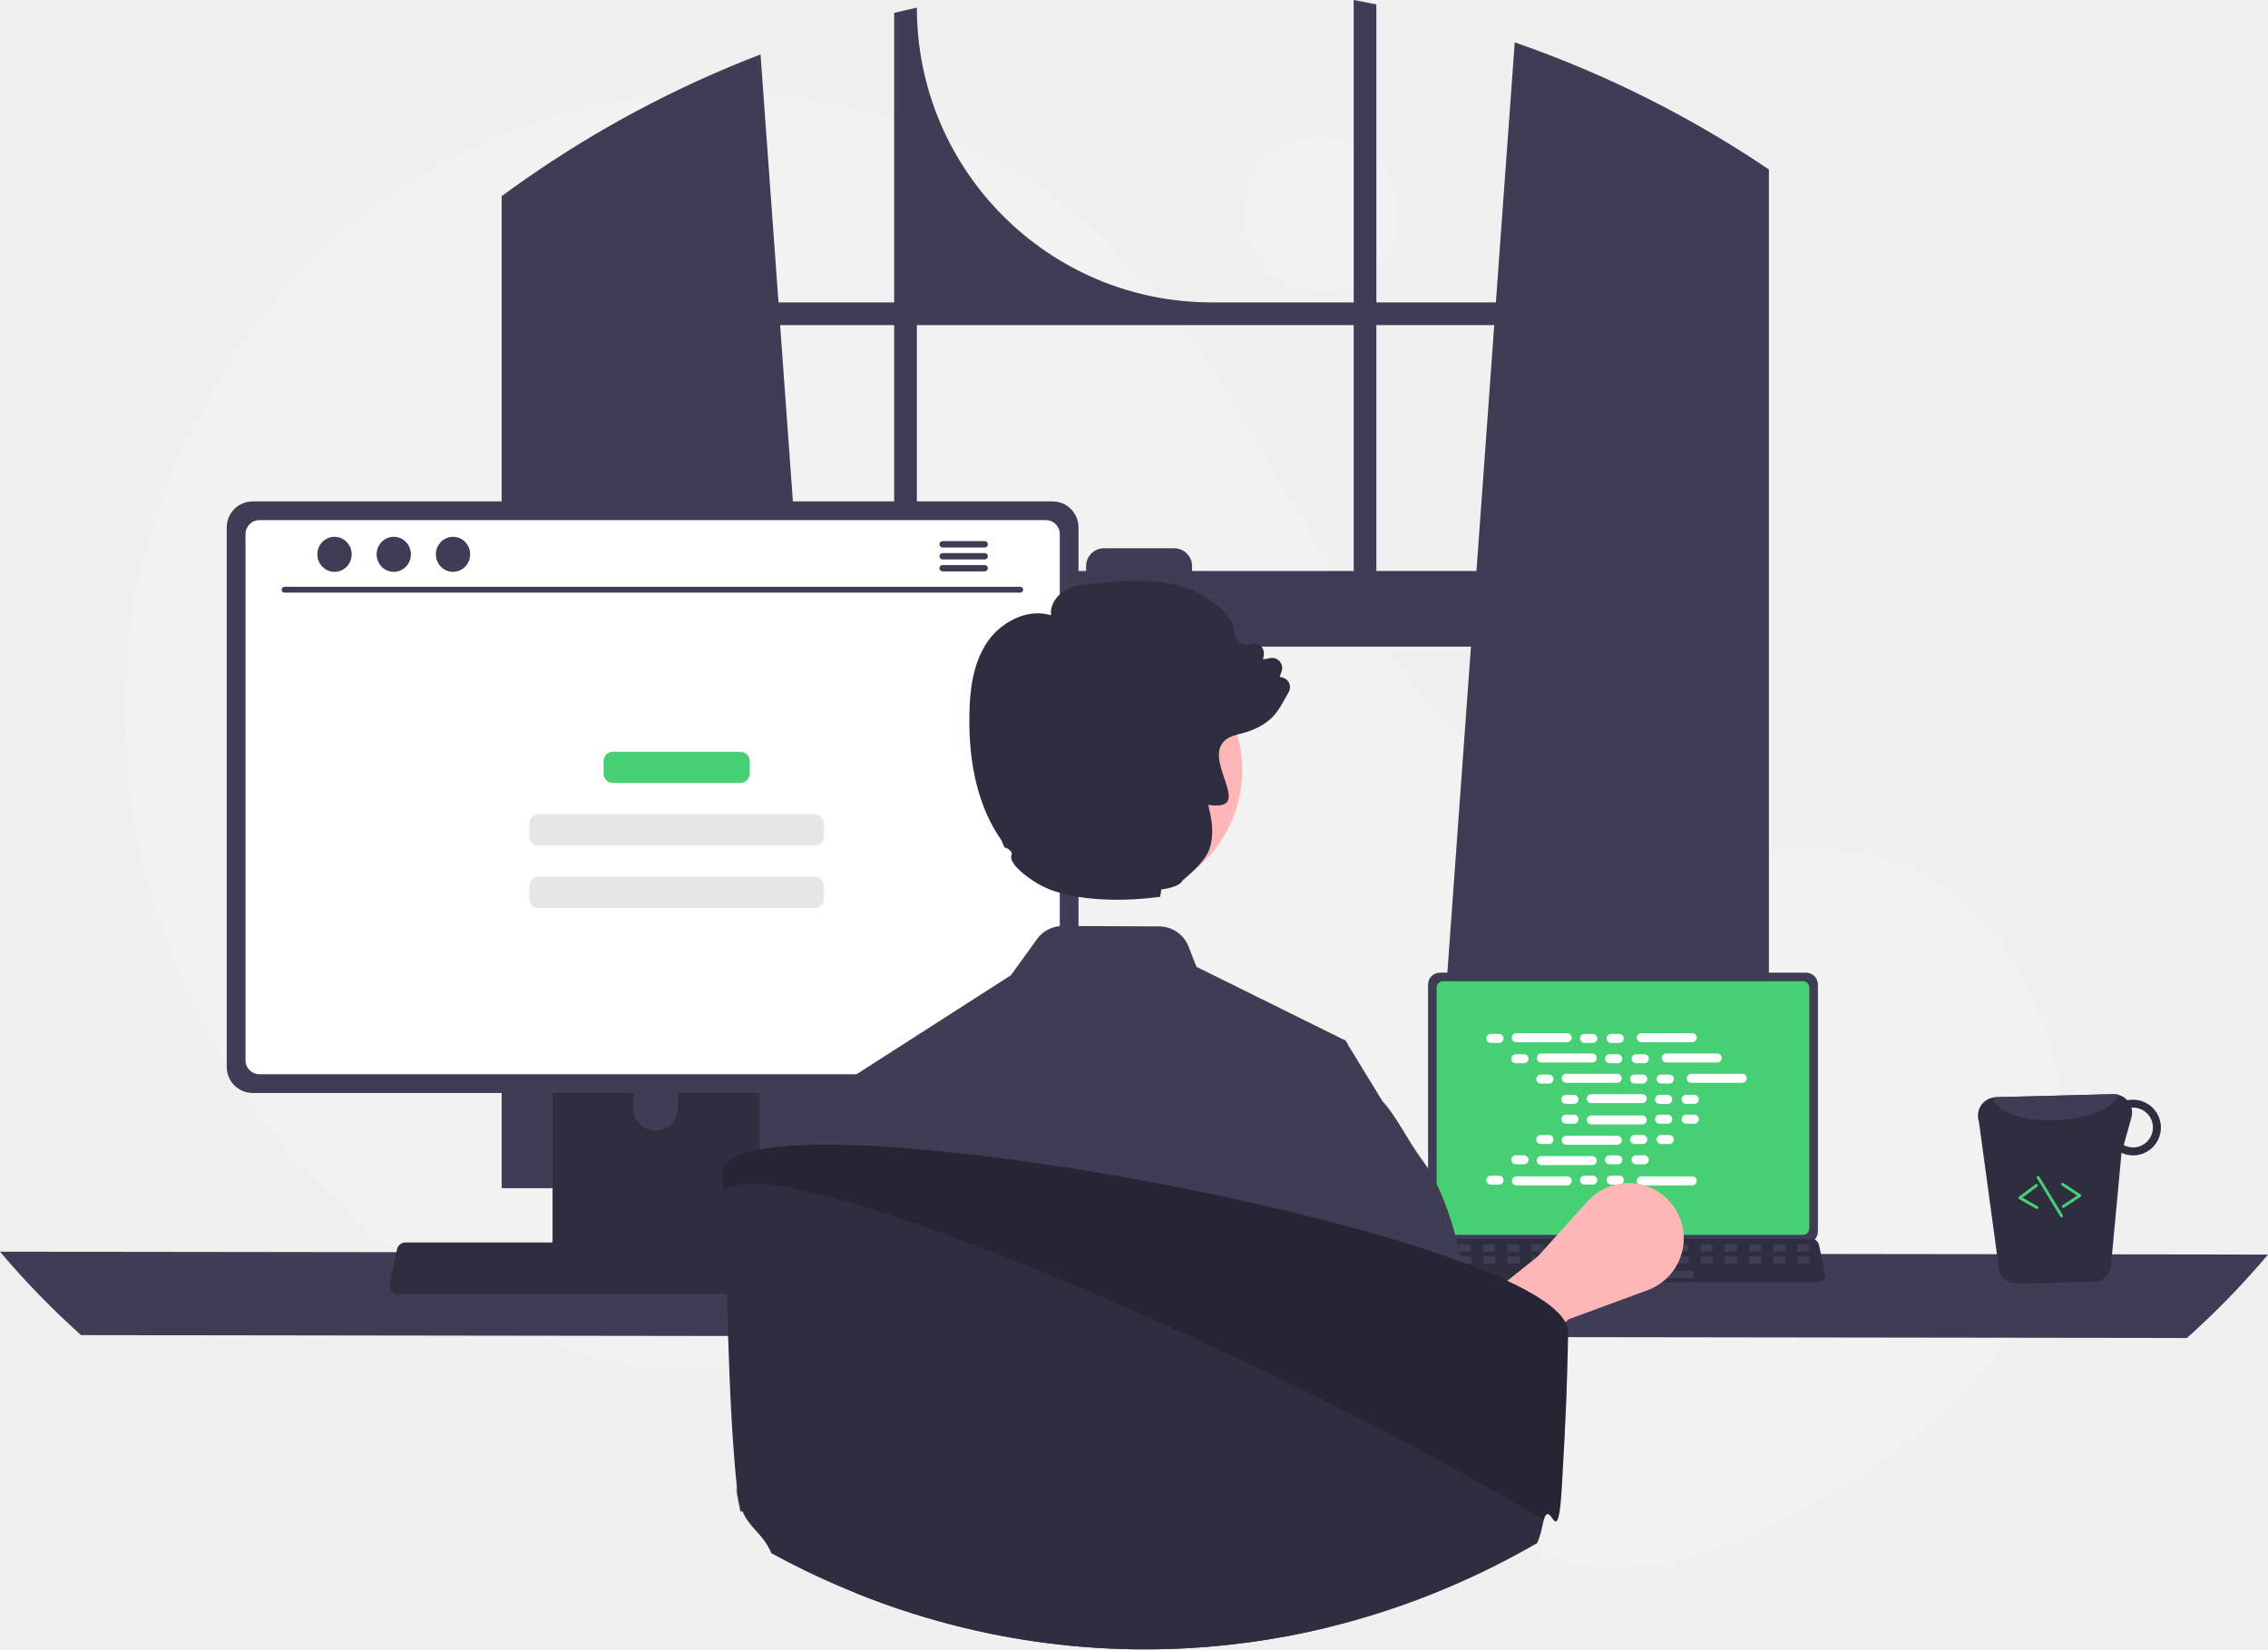
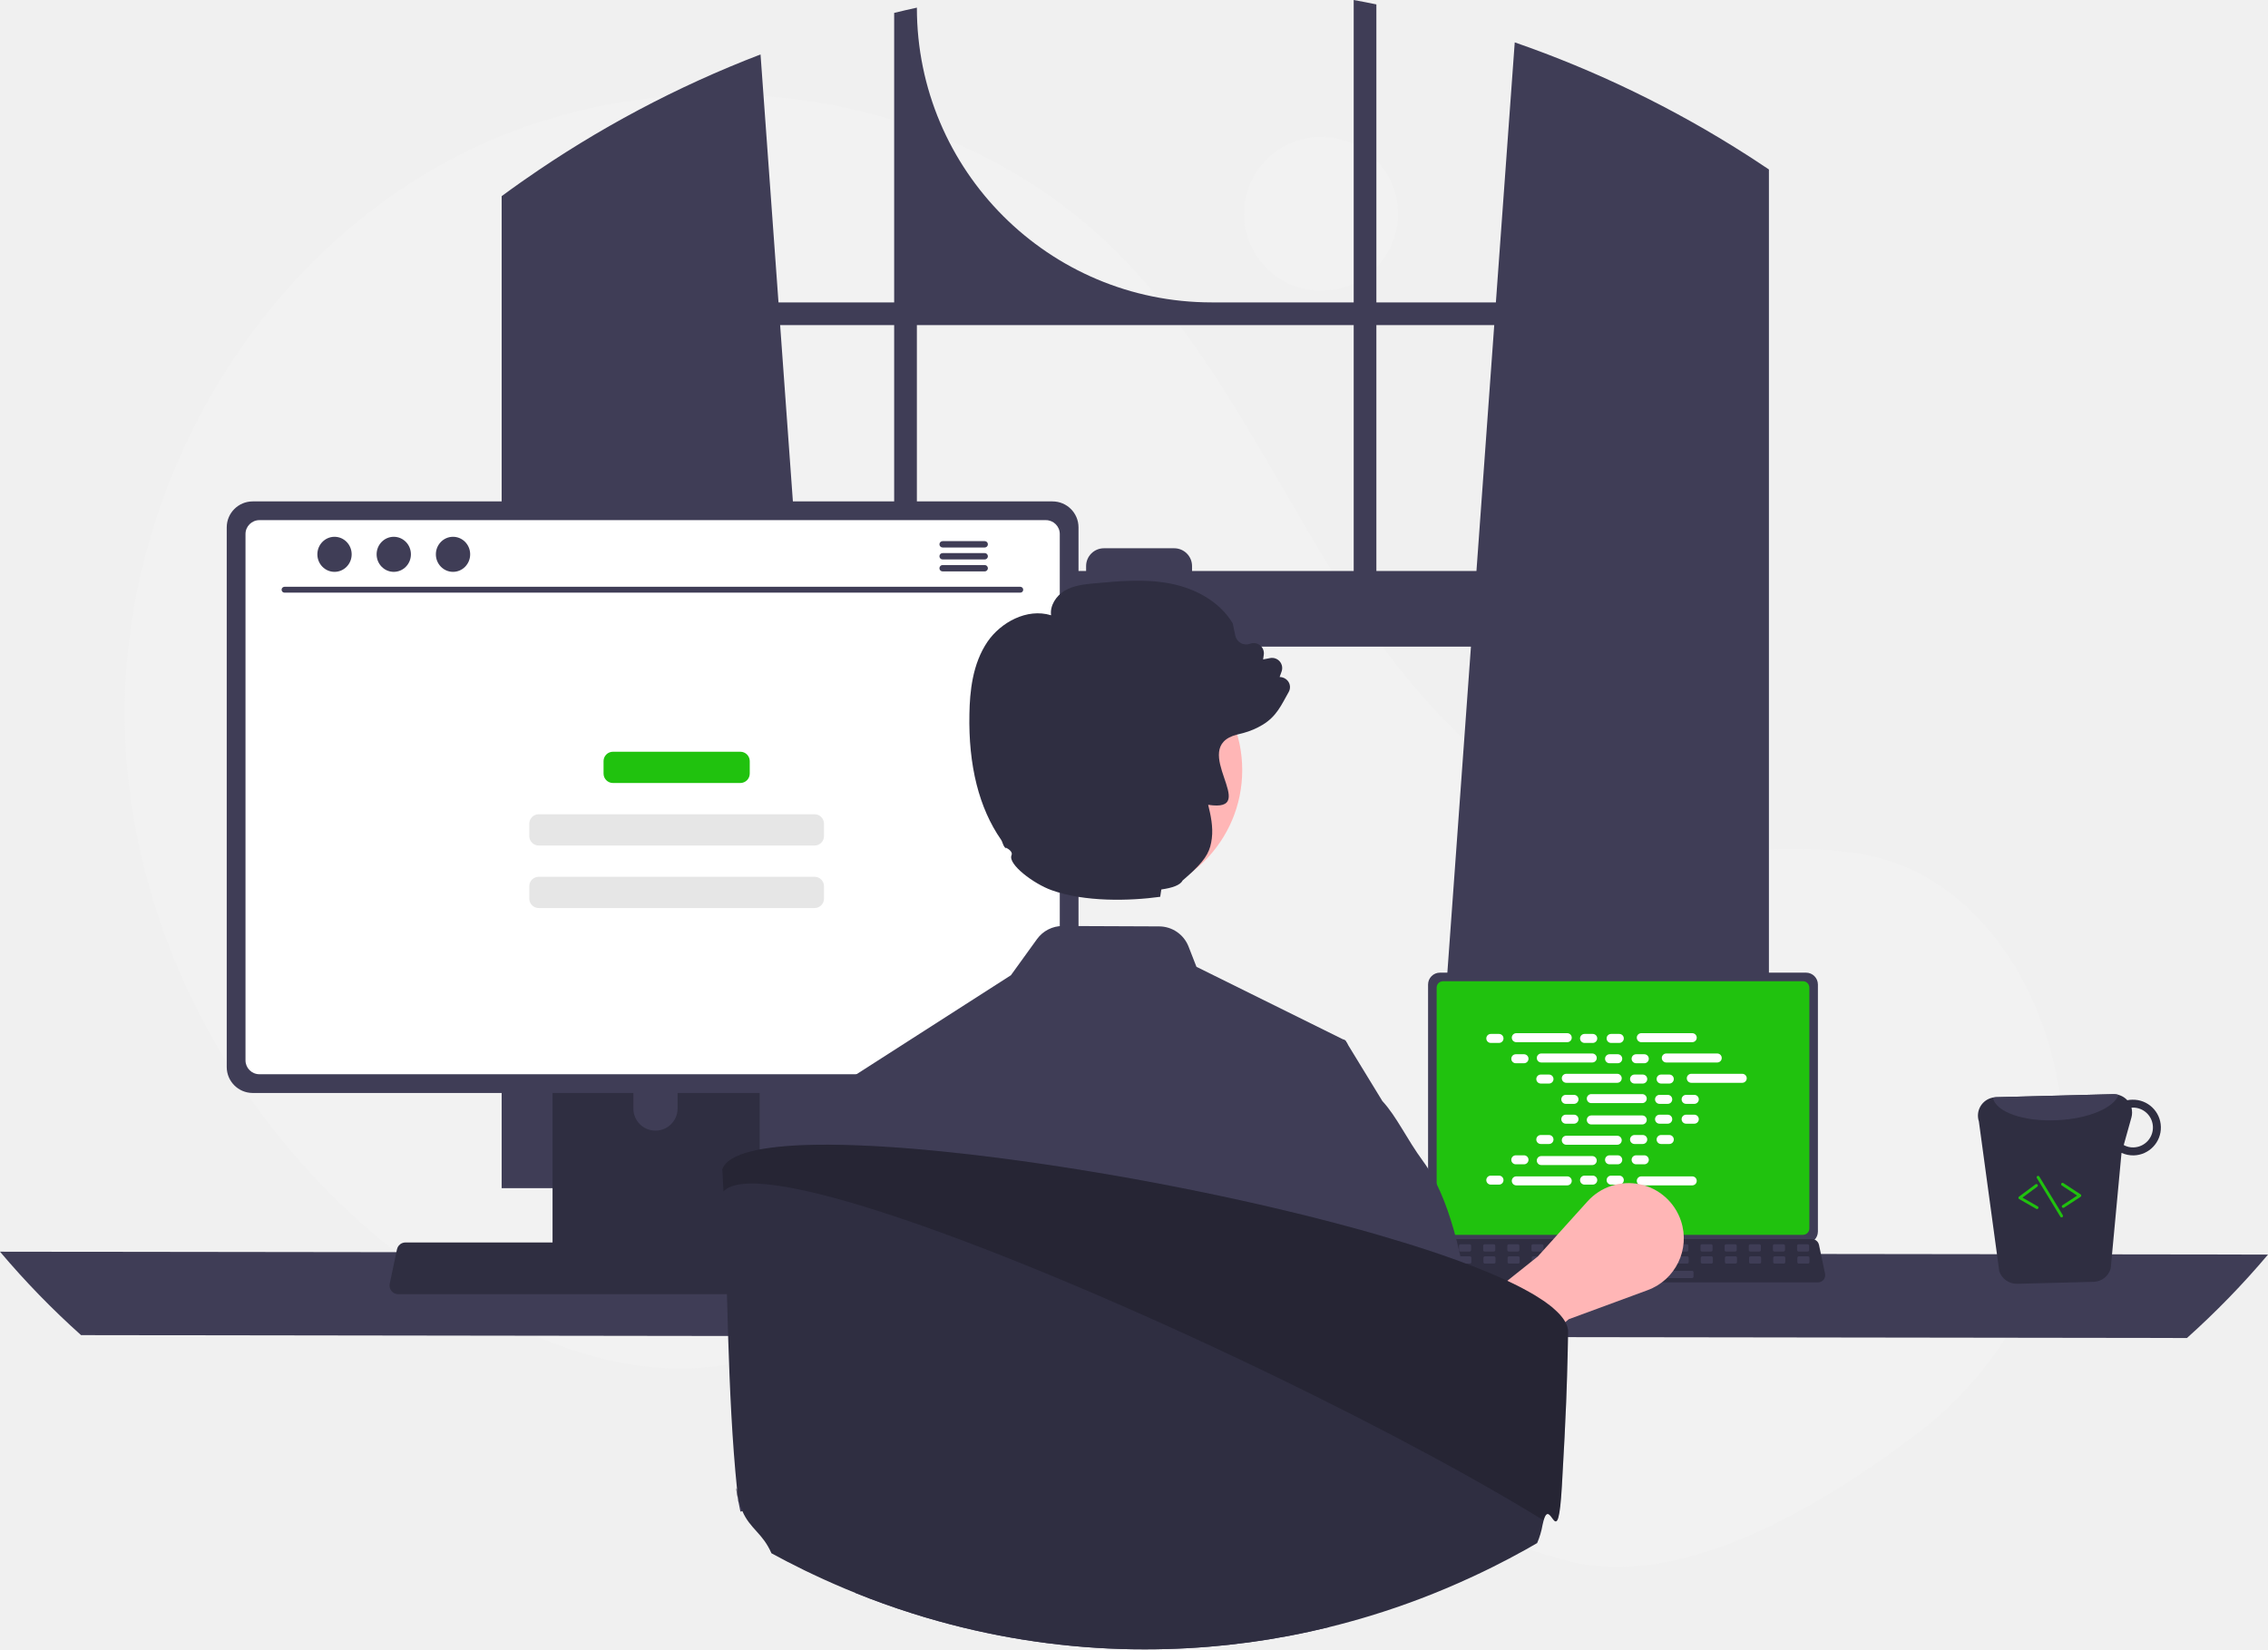
<svg xmlns="http://www.w3.org/2000/svg" data-name="Layer 1" width="786.82" height="572.258" viewBox="0 0 786.82 572.258">
  <circle cx="458.321" cy="74.182" r="26.701" fill="#f2f2f2" />
  <path d="M872.038,661.023c39.688-30.229,58.644-81.025,46.776-129.482q-.442-1.806-.934-3.604c-7.867-28.763-27.332-56.101-55.7-65.291-23.82-7.717-49.82-1.783-74.669-4.851-48.781-6.024-86.601-45.494-113.211-86.819-26.611-41.325-47.062-87.583-82.422-121.724-58.285-56.275-153.362-68.391-225.627-31.76C293.987,254.121,247.955,335.391,249.918,416.386c1.963,80.995,50.046,158.432,119.875,199.517,25.652,15.093,55.321,25.785,84.848,22.044,25.62-3.246,48.899-17.013,74.399-21.1,40.091-6.426,79.927,11.701,114.603,32.824,34.676,21.123,68.17,46.16,107.574,55.952C789.478,715.131,836.881,687.801,872.038,661.023Z" transform="translate(-206.59 -163.8711)" fill="#f2f2f2" />
  <path d="M815.016,219.191c-.87-.58-1.75-1.13-2.62-1.69a380.24,380.24,0,0,0-80.31-38.93l-6.54,90.22h-41.46v-103.39c-2.61-.54-5.24-1.05-7.87-1.53v104.92H626.946A102.27,102.27,0,0,1,524.676,166.521v-0c-2.64.57-5.26,1.18-7.88,1.83v100.44h-40.13l-6.23-86.03a380.858,380.858,0,0,0-81.94,43.53c-.44.3-.88.61-1.31.91-2.21,1.55-4.39,3.13-6.56,4.73v344.19h118.27l-2.09-28.95-11.5-158.95h231.59l-11.5,158.95-2.09,28.95h116.96v-353.45Q817.656,220.901,815.016,219.191Zm-298.22,142.78h-33.39l-6.17-85.3h39.56Zm159.42,0h-56.08v-1.69a6.18,6.18,0,0,0-6.19-6.18h-24.38a6.178,6.178,0,0,0-6.18,6.18v1.69h-58.71v-85.3h151.54Zm7.87,0v-85.3h40.89l-6.17,85.3Z" transform="translate(-206.59 -163.8711)" fill="#3f3d56" />
  <path d="M206.59,598.162a289.003,289.003,0,0,0,28.12,28.95l730.58,1a289.003,289.003,0,0,0,28.12-28.95Z" transform="translate(-206.59 -163.8711)" fill="#3f3d56" />
  <path d="M702.02,505.462v85.704a4.122,4.122,0,0,0,4.119,4.119H833.143a4.122,4.122,0,0,0,4.119-4.119v-85.704a4.124,4.124,0,0,0-4.119-4.115H706.139A4.124,4.124,0,0,0,702.02,505.462Z" transform="translate(-206.59 -163.8711)" fill="#3f3d56" />
-   <path d="M704.999,506.529V590.109a2.205,2.205,0,0,0,2.201,2.201H832.086a2.205,2.205,0,0,0,2.201-2.201V506.529a2.206,2.206,0,0,0-2.201-2.206H707.201A2.206,2.206,0,0,0,704.999,506.529Z" transform="translate(-206.59 -163.8711)" fill="#47cf73" />
+   <path d="M704.999,506.529V590.109a2.205,2.205,0,0,0,2.201,2.201H832.086a2.205,2.205,0,0,0,2.201-2.201V506.529a2.206,2.206,0,0,0-2.201-2.206H707.201A2.206,2.206,0,0,0,704.999,506.529Z" transform="translate(-206.59 -163.8711)" fill="#20c20e" />
  <path d="M699.364,607.881a2.47,2.47,0,0,0,1.943.93H837.299a2.502,2.502,0,0,0,2.446-3.016l-2.111-10.027a2.507,2.507,0,0,0-1.558-1.818,2.425,2.425,0,0,0-.888-.168H703.41a2.424,2.424,0,0,0-.888.168,2.507,2.507,0,0,0-1.558,1.818l-2.111,10.027A2.501,2.501,0,0,0,699.364,607.881Z" transform="translate(-206.59 -163.8711)" fill="#2f2e41" />
  <rect x="830.034" y="595.588" width="4.188" height="2.513" rx="0.488" transform="translate(1457.666 1029.819) rotate(-180)" fill="#3f3d56" />
  <rect x="821.657" y="595.588" width="4.188" height="2.513" rx="0.488" transform="translate(1440.912 1029.819) rotate(-180)" fill="#3f3d56" />
  <rect x="813.28" y="595.588" width="4.188" height="2.513" rx="0.488" transform="translate(1424.158 1029.819) rotate(-180)" fill="#3f3d56" />
  <rect x="804.903" y="595.588" width="4.188" height="2.513" rx="0.488" transform="translate(1407.404 1029.819) rotate(-180)" fill="#3f3d56" />
  <rect x="796.526" y="595.588" width="4.188" height="2.513" rx="0.488" transform="translate(1390.65 1029.819) rotate(-180)" fill="#3f3d56" />
  <rect x="788.149" y="595.588" width="4.188" height="2.513" rx="0.488" transform="translate(1373.896 1029.819) rotate(-180)" fill="#3f3d56" />
  <rect x="779.772" y="595.588" width="4.188" height="2.513" rx="0.488" transform="translate(1357.142 1029.819) rotate(-180)" fill="#3f3d56" />
  <rect x="771.395" y="595.588" width="4.188" height="2.513" rx="0.488" transform="translate(1340.388 1029.819) rotate(-180)" fill="#3f3d56" />
  <rect x="763.018" y="595.588" width="4.188" height="2.513" rx="0.488" transform="translate(1323.634 1029.819) rotate(-180)" fill="#3f3d56" />
  <rect x="754.641" y="595.588" width="4.188" height="2.513" rx="0.488" transform="translate(1306.88 1029.819) rotate(-180)" fill="#3f3d56" />
  <rect x="746.264" y="595.588" width="4.188" height="2.513" rx="0.488" transform="translate(1290.126 1029.819) rotate(-180)" fill="#3f3d56" />
  <rect x="737.887" y="595.588" width="4.188" height="2.513" rx="0.488" transform="translate(1273.372 1029.819) rotate(-180)" fill="#3f3d56" />
  <rect x="729.51" y="595.588" width="4.188" height="2.513" rx="0.488" transform="translate(1256.618 1029.819) rotate(-180)" fill="#3f3d56" />
  <rect x="721.133" y="595.588" width="4.188" height="2.513" rx="0.488" transform="translate(1239.865 1029.819) rotate(-180)" fill="#3f3d56" />
  <rect x="712.756" y="595.588" width="4.188" height="2.513" rx="0.488" transform="translate(1223.111 1029.819) rotate(-180)" fill="#3f3d56" />
  <rect x="704.379" y="595.588" width="4.188" height="2.513" rx="0.488" transform="translate(1206.357 1029.819) rotate(-180)" fill="#3f3d56" />
  <rect x="830.133" y="599.777" width="4.188" height="2.513" rx="0.488" transform="translate(1457.864 1038.196) rotate(-180)" fill="#3f3d56" />
  <rect x="821.756" y="599.777" width="4.188" height="2.513" rx="0.488" transform="translate(1441.11 1038.196) rotate(-180)" fill="#3f3d56" />
  <rect x="813.379" y="599.777" width="4.188" height="2.513" rx="0.488" transform="translate(1424.356 1038.196) rotate(-180)" fill="#3f3d56" />
  <rect x="805.002" y="599.777" width="4.188" height="2.513" rx="0.488" transform="translate(1407.602 1038.196) rotate(-180)" fill="#3f3d56" />
  <rect x="796.625" y="599.777" width="4.188" height="2.513" rx="0.488" transform="translate(1390.848 1038.196) rotate(-180)" fill="#3f3d56" />
  <rect x="788.248" y="599.777" width="4.188" height="2.513" rx="0.488" transform="translate(1374.094 1038.196) rotate(-180)" fill="#3f3d56" />
  <rect x="779.871" y="599.777" width="4.188" height="2.513" rx="0.488" transform="translate(1357.34 1038.196) rotate(-180)" fill="#3f3d56" />
  <rect x="771.494" y="599.777" width="4.188" height="2.513" rx="0.488" transform="translate(1340.586 1038.196) rotate(-180)" fill="#3f3d56" />
  <rect x="763.117" y="599.777" width="4.188" height="2.513" rx="0.488" transform="translate(1323.832 1038.196) rotate(-180)" fill="#3f3d56" />
  <rect x="754.74" y="599.777" width="4.188" height="2.513" rx="0.488" transform="translate(1307.078 1038.196) rotate(-180)" fill="#3f3d56" />
  <rect x="746.363" y="599.777" width="4.188" height="2.513" rx="0.488" transform="translate(1290.324 1038.196) rotate(-180)" fill="#3f3d56" />
  <rect x="737.986" y="599.777" width="4.188" height="2.513" rx="0.488" transform="translate(1273.57 1038.196) rotate(-180)" fill="#3f3d56" />
  <rect x="729.609" y="599.777" width="4.188" height="2.513" rx="0.488" transform="translate(1256.816 1038.196) rotate(-180)" fill="#3f3d56" />
  <rect x="721.232" y="599.777" width="4.188" height="2.513" rx="0.488" transform="translate(1240.062 1038.196) rotate(-180)" fill="#3f3d56" />
  <rect x="712.855" y="599.777" width="4.188" height="2.513" rx="0.488" transform="translate(1223.309 1038.196) rotate(-180)" fill="#3f3d56" />
  <rect x="704.478" y="599.777" width="4.188" height="2.513" rx="0.488" transform="translate(1206.555 1038.196) rotate(-180)" fill="#3f3d56" />
  <rect x="760.604" y="604.803" width="33.508" height="2.513" rx="0.488" transform="translate(1348.126 1048.248) rotate(-180)" fill="#3f3d56" />
  <rect x="515.631" y="358.737" width="5.966" height="3.122" rx="1.561" fill="#fff" />
  <rect x="548.154" y="358.737" width="5.966" height="3.122" rx="1.561" fill="#fff" />
  <rect x="557.369" y="358.737" width="5.966" height="3.122" rx="1.561" fill="#fff" />
  <rect x="524.477" y="358.477" width="20.796" height="3.122" rx="1.561" fill="#fff" />
  <rect x="567.841" y="358.477" width="20.796" height="3.122" rx="1.561" fill="#fff" />
  <rect x="524.304" y="365.784" width="5.966" height="3.122" rx="1.561" fill="#fff" />
  <rect x="556.827" y="365.784" width="5.966" height="3.122" rx="1.561" fill="#fff" />
  <rect x="566.042" y="365.784" width="5.966" height="3.122" rx="1.561" fill="#fff" />
  <rect x="533.15" y="365.523" width="20.796" height="3.122" rx="1.561" fill="#fff" />
  <rect x="576.514" y="365.523" width="20.796" height="3.122" rx="1.561" fill="#fff" />
  <rect x="532.977" y="372.83" width="5.966" height="3.122" rx="1.561" fill="#fff" />
  <rect x="565.5" y="372.83" width="5.966" height="3.122" rx="1.561" fill="#fff" />
  <rect x="574.715" y="372.83" width="5.966" height="3.122" rx="1.561" fill="#fff" />
  <rect x="541.823" y="372.57" width="20.796" height="3.122" rx="1.561" fill="#fff" />
  <rect x="585.187" y="372.57" width="20.796" height="3.122" rx="1.561" fill="#fff" />
  <rect x="541.649" y="379.877" width="5.966" height="3.122" rx="1.561" fill="#fff" />
  <rect x="574.172" y="379.877" width="5.966" height="3.122" rx="1.561" fill="#fff" />
  <rect x="583.387" y="379.877" width="5.966" height="3.122" rx="1.561" fill="#fff" />
  <rect x="550.496" y="379.617" width="20.796" height="3.122" rx="1.561" fill="#fff" />
  <rect x="548.154" y="407.898" width="5.966" height="3.122" rx="1.561" fill="#fff" />
  <rect x="557.369" y="407.898" width="5.966" height="3.122" rx="1.561" fill="#fff" />
  <rect x="567.841" y="408.158" width="20.796" height="3.122" rx="1.561" fill="#fff" />
  <rect x="515.631" y="407.898" width="5.966" height="3.122" rx="1.561" fill="#fff" />
  <rect x="524.477" y="408.158" width="20.796" height="3.122" rx="1.561" fill="#fff" />
  <rect x="524.304" y="400.851" width="5.966" height="3.122" rx="1.561" fill="#fff" />
  <rect x="556.827" y="400.851" width="5.966" height="3.122" rx="1.561" fill="#fff" />
  <rect x="566.042" y="400.851" width="5.966" height="3.122" rx="1.561" fill="#fff" />
  <rect x="533.15" y="401.111" width="20.796" height="3.122" rx="1.561" fill="#fff" />
  <rect x="532.977" y="393.804" width="5.966" height="3.122" rx="1.561" fill="#fff" />
  <rect x="565.5" y="393.804" width="5.966" height="3.122" rx="1.561" fill="#fff" />
  <rect x="574.715" y="393.804" width="5.966" height="3.122" rx="1.561" fill="#fff" />
  <rect x="541.823" y="394.064" width="20.796" height="3.122" rx="1.561" fill="#fff" />
  <rect x="541.649" y="386.758" width="5.966" height="3.122" rx="1.561" fill="#fff" />
  <rect x="574.172" y="386.758" width="5.966" height="3.122" rx="1.561" fill="#fff" />
  <rect x="583.387" y="386.758" width="5.966" height="3.122" rx="1.561" fill="#fff" />
  <rect x="550.496" y="387.018" width="20.796" height="3.122" rx="1.561" fill="#fff" />
  <path d="M711.507,654.353l-13.35-21.102,41.902-33.403,17.295-19.161a19.161,19.161,0,0,1,32.418,6.828h0a19.161,19.161,0,0,1-11.57,23.991l-27.349,10.075Z" transform="translate(-206.59 -163.8711)" fill="#ffb6b6" />
  <path d="M398.28,501.352v102.56h71.85v-102.56a3.448,3.448,0,0,0-2.43-3.3,3.175,3.175,0,0,0-1.03-.16H401.75A3.463,3.463,0,0,0,398.28,501.352Zm28.04,35.24a7.67,7.67,0,0,1,15.34,0v11.9a7.67,7.67,0,0,1-15.34,0Z" transform="translate(-206.59 -163.8711)" fill="#2f2e41" />
  <path d="M398.06,600.632v9.89a1.946,1.946,0,0,0,1.93,1.94h68.43a1.94,1.94,0,0,0,1.93-1.94v-9.89Z" transform="translate(-206.59 -163.8711)" fill="#3f3d56" />
  <path d="M285.25,346.832V534.092a9.007,9.007,0,0,0,9,9h277.5a9.007,9.007,0,0,0,9-9V346.832a9.011,9.011,0,0,0-9-8.99H294.25A9.012,9.012,0,0,0,285.25,346.832Z" transform="translate(-206.59 -163.8711)" fill="#3f3d56" />
  <path d="M291.76,349.162v182.62a4.818,4.818,0,0,0,4.81,4.81H569.44a4.818,4.818,0,0,0,4.81-4.81v-182.62a4.82,4.82,0,0,0-4.81-4.82H296.57A4.821,4.821,0,0,0,291.76,349.162Z" transform="translate(-206.59 -163.8711)" fill="#fff" />
  <path d="M342.4,611.792a2.948,2.948,0,0,0,2.32,1.11h162.34a2.987,2.987,0,0,0,2.92-3.6l-2.52-11.97a2.993,2.993,0,0,0-1.86-2.17,2.895,2.895,0,0,0-1.06-.2H347.23a2.894,2.894,0,0,0-1.06.2,2.992,2.992,0,0,0-1.86,2.17l-2.52,11.97A2.985,2.985,0,0,0,342.4,611.792Z" transform="translate(-206.59 -163.8711)" fill="#2f2e41" />
  <path d="M560.585,369.499H305.261a1.016,1.016,0,0,1,0-2.031H560.585a1.016,1.016,0,0,1,0,2.031Z" transform="translate(-206.59 -163.8711)" fill="#3f3d56" />
  <ellipse cx="116.051" cy="192.33" rx="5.95" ry="6.083" fill="#3f3d56" />
  <ellipse cx="136.607" cy="192.33" rx="5.95" ry="6.083" fill="#3f3d56" />
  <ellipse cx="157.163" cy="192.33" rx="5.95" ry="6.083" fill="#3f3d56" />
  <path d="M548.206,351.622h-14.6a1.105,1.105,0,0,0,0,2.21h14.6a1.105,1.105,0,0,0,0-2.21Z" transform="translate(-206.59 -163.8711)" fill="#3f3d56" />
  <path d="M548.206,355.772h-14.6a1.105,1.105,0,0,0,0,2.21h14.6a1.105,1.105,0,0,0,0-2.21Z" transform="translate(-206.59 -163.8711)" fill="#3f3d56" />
  <path d="M548.206,359.922h-14.6a1.105,1.105,0,0,0,0,2.21h14.6a1.105,1.105,0,0,0,0-2.21Z" transform="translate(-206.59 -163.8711)" fill="#3f3d56" />
  <path d="M900.186,604.972a6.416,6.416,0,0,0,6.183,4.331l26.492-.682a6.329,6.329,0,0,0,5.981-4.657l3.749-40.087a9.794,9.794,0,0,0,4.238.871,9.661,9.661,0,1,0-.485-19.317,8.184,8.184,0,0,0-1.736.181,6.548,6.548,0,0,0-4.874-2.103l-40.751,1.052a5.853,5.853,0,0,0-1.005.125,6.365,6.365,0,0,0-4.873,8.265Zm43.173-43.817,2.668-9.553a6.506,6.506,0,0,0,.02-3.375c.129-0.0.244-.062.373-.062a6.91,6.91,0,0,1,.324,13.817A6.505,6.505,0,0,1,943.359,561.156Z" transform="translate(-206.59 -163.8711)" fill="#2f2e41" />
  <path d="M897.978,544.686c.868,4.964,10.629,8.454,22.366,7.847,10.793-.497,19.617-4.287,21.234-8.778a6.025,6.025,0,0,0-1.844-.246l-40.751,1.052A5.853,5.853,0,0,0,897.978,544.686Z" transform="translate(-206.59 -163.8711)" fill="#3f3d56" />
-   <path d="M922.494,582.944a.497.497,0,0,0,.151-.066l5.753-3.766a.499.499,0,0,0,0-.836l-5.98-3.917a.5.5,0,1,0-.548.836l5.341,3.498-5.114,3.348a.5.5,0,0,0,.396.903Z" transform="translate(-206.59 -163.8711)" fill="#47cf73" />
-   <path d="M913.408,583.363a.5.5,0,0,0,.126-.918l-5.303-3.04,5.126-3.807a.5.5,0,1,0-.596-.802l-5.739,4.263a.5.5,0,0,0,.049.835l5.965,3.42A.5.5,0,0,0,913.408,583.363Z" transform="translate(-206.59 -163.8711)" fill="#47cf73" />
-   <path d="M921.922,586.244a.482.482,0,0,0,.137-.058.5.5,0,0,0,.168-.687l-8.155-13.408a.5.5,0,0,0-.854.521l8.155,13.408A.5.5,0,0,0,921.922,586.244Z" transform="translate(-206.59 -163.8711)" fill="#47cf73" />
-   <rect x="209.385" y="260.827" width="50.719" height="10.846" rx="3.264" fill="#47cf73" />
+   <path d="M922.494,582.944a.497.497,0,0,0,.151-.066l5.753-3.766a.499.499,0,0,0,0-.836l-5.98-3.917a.5.5,0,1,0-.548.836l5.341,3.498-5.114,3.348a.5.5,0,0,0,.396.903Z" transform="translate(-206.59 -163.8711)" fill="#20c20e" />
+   <path d="M913.408,583.363a.5.5,0,0,0,.126-.918l-5.303-3.04,5.126-3.807a.5.5,0,1,0-.596-.802l-5.739,4.263a.5.5,0,0,0,.049.835l5.965,3.42A.5.5,0,0,0,913.408,583.363Z" transform="translate(-206.59 -163.8711)" fill="#20c20e" />
+   <path d="M921.922,586.244a.482.482,0,0,0,.137-.058.5.5,0,0,0,.168-.687l-8.155-13.408a.5.5,0,0,0-.854.521l8.155,13.408A.5.5,0,0,0,921.922,586.244Z" transform="translate(-206.59 -163.8711)" fill="#20c20e" />
+   <rect x="209.385" y="260.827" width="50.719" height="10.846" rx="3.264" fill="#20c20e" />
  <rect x="183.626" y="282.519" width="102.236" height="10.846" rx="3.264" fill="#e6e6e6" />
  <rect x="183.626" y="304.21" width="102.236" height="10.846" rx="3.264" fill="#e6e6e6" />
  <path d="M497.301,540.717l.217.684.011.023,6.525,19.838,7.506,22.861,14.123,42.961.137,6.673v.023l1.049,53.684-2.909,7.278,3.274,11.932s-1.506-18.037-9.582-7.679c-4.574,5.886-9.925,11.91-14.317,17.556q9.6,3.884,19.507,7.027c1.426.456,2.863.89,4.301,1.323q.462.137.924.274a266.863,266.863,0,0,0,67.351,10.826c1.186.034,2.35.057,3.479.08.399.011.787.023,1.175.023,1.278.011,2.544.023,3.822.023q3.867,0,7.7-.114a266.853,266.853,0,0,0,56.091-7.586c-.125-7.586-.468-16.45-.958-25.918-.228-4.643-5.35-9.674-5.658-14.533-.217-3.65,4.381-7.084,4.141-10.792-1.551-22.827-3.491-14.064-4.928-30.229q-.222-2.379-.411-4.552c-.924-10.381-1.563-16.872-1.563-16.872l6.137-38.683,9.639-60.734-.742-1.221-.833-.411-50.844-25.165-2.761-7.073a10.979,10.979,0,0,0-10.141-6.947l-33.493-.137a10.931,10.931,0,0,0-8.909,4.529l-9.069,12.56Z" transform="translate(-206.59 -163.8711)" fill="#3f3d56" />
  <path d="M533.407,617.525,525.82,633.758l-5.179,11.088-8.909,46.646-4.46,4.734L503.45,679.467l-39.998,8.881c-1.312-7.29-.351.247-1.161-7.75.228-.228.468-.456.707-.685.639-.593,1.175-1.152,1.164-1.688-.456-27.584.913-74.526,12.343-102.966a60.053,60.053,0,0,1,7.027-13.107c.228-.308.445-.616.662-.924,5.27-7.381,8.601-14.647,13.324-19.815v-.011a.53.53,0,0,0,.08-.08.157.157,0,0,0,.046-.034l32.443-17.203,1.392,39.105.992,28.109Z" transform="translate(-206.59 -163.8711)" fill="#3f3d56" />
  <path d="M650.391,622.135l9.476,20.275,3.307,7.061,8.907,46.642,4.446,4.723,3.83-16.755,1.8-.369,32.459-6.722,9.461,30.046a17.984,17.984,0,0,0-3.261-22.506c-.646-.585-1.184-1.154-1.169-1.692.538-32.443-1.446-91.684-19.367-116.066-5.692-7.738-9.107-15.445-14.076-20.829-.015-.015-.015-.031-.031-.031L674.081,526.114l-.738-1.215-.831-.415Z" transform="translate(-206.59 -163.8711)" fill="#3f3d56" />
  <circle id="a657ec4b-47ce-4d2a-9c58-81a811696ca9" data-name="Ellipse 5" cx="386.397" cy="267.201" r="44.558" fill="#ffb6b6" />
  <path d="M653.212,399.948a3.759,3.759,0,0,0-2.69-1.19l.67-1.86a3.528,3.528,0,0,0-3.96-4.7l-2.44.47.23-1.63a3.534,3.534,0,0,0-4.73-3.82,3.766,3.766,0,0,1-3.24-.23,3.846,3.846,0,0,1-1.92-2.61l-.85-4.1-.09-.22c-4.14-6.9-12.1-11.92-21.84-13.76-8.67-1.65-17.56-.81-26.13-.02-3.4.32-7.24.68-10.44,2.64-2.72,1.68-5.02,5.04-4.55,8.43-8.45-2.59-17.51,2.58-22,9.1-5.32,7.76-6.19,17.48-6.33,25.08-.38,17.98,3.33,32.69,11,43.73.56.8.7,2.47,1.81,3.03l-.23-.37c1.24.62,2.5,1.62,2.03,2.69-1.35,3.08,7.62,9.89,13.94,12.14,11.53,4.11,26.86,3.76,37.64,2.28l.38-2.55c3.89-.53,6.63-1.54,7.4-3.12,1.36-1.16,2.52-2.2,3.53-3.16l.01-.01c.02-.02.06-.05.08-.07,4.87-4.67,6-7.33,6.51-11.38.49-3.97-.38-8-1.27-11.63,18.74,2.9-7.38-19.96,10.08-24.38a5.434,5.434,0,0,1,.61-.15c.51-.12,1.02-.24,1.51-.38a26.448,26.448,0,0,0,6.72-2.87c4.88-2.97,6.49-6.91,9.01-11.35A3.427,3.427,0,0,0,653.212,399.948Z" transform="translate(-206.59 -163.8711)" fill="#2f2e41" />
  <path d="M750.582,625.308c-.01,1.75-.03,4.2-.11,7.23q-.015.63-.03,1.29c-.13,5.57-.26,10.24-.47,15.43-.01.36-.02.71-.04,1.07-.28,7.24-.72,15.67-1.48,29.02-1.41,24.66-3.87,3.39-6.34,12.04-.12.43-.25.94-.37,1.54a27.916,27.916,0,0,1-1.88,6.33c-1.31.78-2.66,1.53-3.99,2.28-3.79,2.11-7.64,4.14-11.52,6.07-2.18,1.08-4.37,2.14-6.57,3.16-.35.16-.69.32-1.03.47a270.887,270.887,0,0,1-34.75,13.26c-2.32.7-4.63,1.38-6.97,2.01-2.44.68-4.88,1.32-7.35,1.92a266.893,266.893,0,0,1-56.09,7.59c-2.55.08-5.12.11-7.7.11-1.28,0-2.54-.01-3.82-.02-.39,0-.78-.01-1.17-.02-1.13-.03-2.3-.05-3.48-.08a266.663,266.663,0,0,1-67.35-10.83l-.93-.27c-1.44-.44-2.87-.87-4.3-1.33q-9.9-3.135-19.51-7.02-7.335-2.955-14.5-6.34a.339.339,0,0,1-.12-.06c-1-.46-2.01-.94-3.01-1.43-.13-.07-.27-.14-.41-.21q-5.595-2.73-11.07-5.72c-3.07-7.05-7.39-8.4-10.07-14.6a25.874,25.874,0,0,1-1.68-5.74c0-.02-.01-.04-.01-.07.28,3.72-1.19-6.6-.01-.04-.01-.12-.02-.25-.03-.4-.03-.36-.07-.8-.13-1.35-3.43-33.49-3.21-71.79-4.7-103.35q-.15-3.06-.31-5.86c-.03-.62-.07-1.23-.11-1.83.07-.18.15-.37.24-.55a1.002,1.002,0,0,1,.07-.15,1.623,1.623,0,0,1,.1-.18c.02-.03.05-.07.07-.1a.917.917,0,0,1,.05-.1c.09-.14.19-.29.3-.43.05-.06.09-.11.14-.16a.808.808,0,0,1,.12-.14.637.637,0,0,1,.11-.13c.04-.04.08-.09.13-.14a.302.302,0,0,1,.08-.08,2.033,2.033,0,0,1,.26-.25,9.624,9.624,0,0,1,1.14-.9c.14-.09.29-.18.43-.28a19.135,19.135,0,0,1,3.17-1.52c.38-.14.76-.27,1.17-.41.15-.04.29-.09.44-.14.22-.07.44-.14.67-.19,1.14-.34,2.37-.63,3.7-.9.16-.03.33-.06.5-.1.24-.05.49-.09.74-.13.34-.06.69-.12,1.04-.18,2.97-.47,6.34-.82,10.06-1.05q.525-.03,1.05-.06c.41-.02.82-.04,1.24-.06.35-.02.71-.03,1.07-.04.35-.02.71-.03,1.08-.04,1.01-.03,2.05-.06,3.11-.08,3.02-.06,6.2-.04,9.54.03,1.55.04,3.13.08,4.75.15.11,0,.21.01.31.01,1.41.05,2.83.11,4.29.19,1.02.05,2.05.1,3.08.16.97.06,1.95.12,2.94.19.77.04,1.54.1,2.32.15.66.05,1.32.1,1.98.14l.9.06c.49.04.98.07,1.48.12,1.1.09,2.2.18,3.32.27,1.11.1,2.24.2,3.37.3s2.27.21,3.41.32c.12.01.23.02.34.03,1.04.11,2.08.21,3.13.32.24.02.49.04.73.07,1.001.101,2.022.218,3.032.326.31.033.618.066.929.1.791.086,1.572.161,2.368.254,1.05.12,2.12.23,3.16.37.81.09,1.62.18,2.43.28,1.27.15,2.56.31,3.85.48.49.06.98.12,1.47.19,3.68.46,7.4.97,11.18,1.5,5.73.81,11.55,1.69,17.41,2.64q8.805,1.425,17.71,3.01c1.5.27,3,.54,4.51.82q1.02.195,2.04.39c1.16.21,2.32.43,3.48.65,1.16.22,2.32.44,3.48.67,1.38.27,2.77.54,4.15.81,9.09,1.8,18.13,3.72,26.95,5.73,1.45.33,2.9.67,4.34,1q4.32,1.005,8.56,2.04c.78.18,1.55.37,2.32.56,1.92.48,3.84.96,5.73,1.45l.33.09c1.39.34,2.75.69,4.11,1.05q4.815,1.26,9.47,2.55,3.09.855,6.11,1.73c3.01.87,5.96,1.75,8.83,2.64.71.22,1.42.44,2.12.65,2.1.65,4.17,1.31,6.18,1.97,1.6.52,3.16,1.05,4.7,1.58q2.31.795,4.53,1.59c.95.34,1.89.7,2.83,1.04,1.35.5,2.68,1,3.98,1.5.4.15.79.31,1.18.46.25.11.49.2.73.3.47.19.95.37,1.41.56.47.18.93.37,1.39.57.45.18.91.37,1.35.56.45.18.89.37,1.33.57.37.15.73.31,1.08.47.71.31,1.42.62,2.11.94.34.16.68.31,1.02.47l.78.36c.11.06.22.11.33.16.25.12.51.25.76.37.58.27,1.15.56,1.71.83.75.38,1.48.76,2.18,1.13.71.38,1.4.76,2.06,1.13.11.06.21.12.32.18.15.08.3.17.45.25.51.29,1,.59,1.49.88.96.59,1.87,1.17,2.72,1.75.19.13.37.26.56.38.63.45,1.23.89,1.79,1.34,0,.01,0,.01.01.01.19.14.37.29.55.43.15.14.31.26.46.4.52.45,1,.88,1.44,1.32a5.667,5.667,0,0,1,.42.43,1.208,1.208,0,0,1,.16.16c.2.2.38.4.55.6a.553.553,0,0,1,.07.09c.24.28.46.56.67.84.1.14.21.28.3.42.12.17.24.35.34.52.09.14.17.29.25.43a7.257,7.257,0,0,1,.54,1.13,5.241,5.241,0,0,1,.27.82A5.844,5.844,0,0,1,750.582,625.308Z" transform="translate(-206.59 -163.8711)" fill="#2f2e41" />
  <path d="M750.582,625.308c-.01,1.75-.03,4.2-.11,7.23-.01.42-.03.85-.04,1.29-.1,4.25-.25,9.5-.46,15.43-.01.36-.02.71-.04,1.07-.28,7.24-.72,15.67-1.48,29.02-1.41,24.66-3.87,3.39-6.34,12.04-6.86-4.22-14.38-8.64-22.42-13.18q-2.175-1.23-4.39-2.47c-16.08-8.97-34.04-18.37-52.79-27.68-.74-.37-1.49-.74-2.23-1.1-42.95-21.23-89.83-41.88-127.81-55.66-7.33-2.66-14.33-5.06-20.91-7.17-13.86-4.43-25.84-7.53-35.06-8.87-9.6-1.4-16.23-.9-18.91,1.99q-.15-3.06-.31-5.86-.06-.93-.12-1.83c.062-.165.142-.322.22-.48.011-.023.019-.047.03-.07a1.002,1.002,0,0,1,.07-.15,1.623,1.623,0,0,1,.1-.18,1.06,1.06,0,0,1,.12-.2c.09-.14.19-.29.3-.43a3.483,3.483,0,0,1,.26-.3.637.637,0,0,1,.11-.13c.04-.04.08-.09.13-.14a.302.302,0,0,1,.08-.08,2.033,2.033,0,0,1,.26-.25,9.624,9.624,0,0,1,1.14-.9c.14-.09.29-.18.43-.28a19.135,19.135,0,0,1,3.17-1.52c.38-.14.76-.27,1.17-.41.15-.04.29-.09.44-.14.22-.07.44-.14.67-.19,1.14-.34,2.37-.63,3.7-.9.4-.08.82-.16,1.24-.23.34-.06.69-.12,1.04-.18,2.97-.47,6.34-.82,10.06-1.05q.525-.03,1.05-.06c.41-.02.82-.04,1.24-.06.35-.02.71-.03,1.07-.04.35-.02.71-.03,1.08-.04,1.01-.03,2.05-.06,3.11-.08,3.02-.05,6.2-.03,9.54.04,1.55.03,3.13.08,4.75.15.1,0,.21.01.31.01,1.41.04,2.84.11,4.29.18,1.02.05,2.05.1,3.08.16.97.06,1.95.12,2.94.19.77.04,1.54.1,2.32.15.66.05,1.32.1,1.98.14.79.06,1.58.12,2.38.18,1.1.09,2.2.18,3.32.27,1.11.1,2.24.2,3.37.3s2.27.21,3.41.32c.12.01.23.02.34.03,1.04.11,2.08.21,3.13.32q8.73.885,17.97,2.07,5.52.705,11.18,1.51c5.73.81,11.55,1.69,17.41,2.63q8.805,1.425,17.71,3.01c1.5.27,3,.54,4.51.82q2.76.51,5.52,1.04c1.16.22,2.32.44,3.48.67,1.38.27,2.77.54,4.15.81,9.09,1.8,18.13,3.72,26.95,5.73,1.45.33,2.9.67,4.34,1q4.32,1.005,8.56,2.04c.78.19,1.55.38,2.32.57q2.895.72,5.73,1.44v.01c.11.02.22.05.33.08,1.38.35,2.75.7,4.11,1.06q4.815,1.26,9.47,2.54c2.06.58,4.1,1.15,6.11,1.73,3.01.88,5.96,1.76,8.83,2.64.71.22,1.42.44,2.12.65q3.15.99,6.18,1.97c1.6.52,3.16,1.05,4.7,1.58q2.31.795,4.53,1.59c.96.34,1.9.69,2.83,1.03,1.36.5,2.68,1,3.98,1.51.4.15.79.31,1.18.46.73.28,1.44.57,2.14.86.47.18.93.37,1.39.57.45.18.91.37,1.35.56.45.18.89.37,1.33.57.37.15.73.31,1.08.47.71.31,1.42.62,2.11.94.34.16.68.31,1.02.47l.78.36c.11.06.22.11.33.16.85.4,1.67.8,2.47,1.2.75.38,1.48.76,2.18,1.13.83.44,1.62.87,2.38,1.31.15.08.3.17.45.25.51.29,1,.59,1.49.88.96.59,1.87,1.17,2.72,1.75.84.58,1.62,1.15,2.35,1.72,0,.01,0,.01.01.01.35.28.69.56,1.01.83.52.45,1,.88,1.44,1.32a5.667,5.667,0,0,1,.42.43,1.208,1.208,0,0,1,.16.16c.21.23.42.46.62.69.24.28.46.56.67.84.1.14.21.28.3.42.12.17.24.35.34.52.09.14.17.29.25.43a7.257,7.257,0,0,1,.54,1.13,6.053,6.053,0,0,1,.27.82A5.844,5.844,0,0,1,750.582,625.308Z" transform="translate(-206.59 -163.8711)" opacity="0.2" />
</svg>
